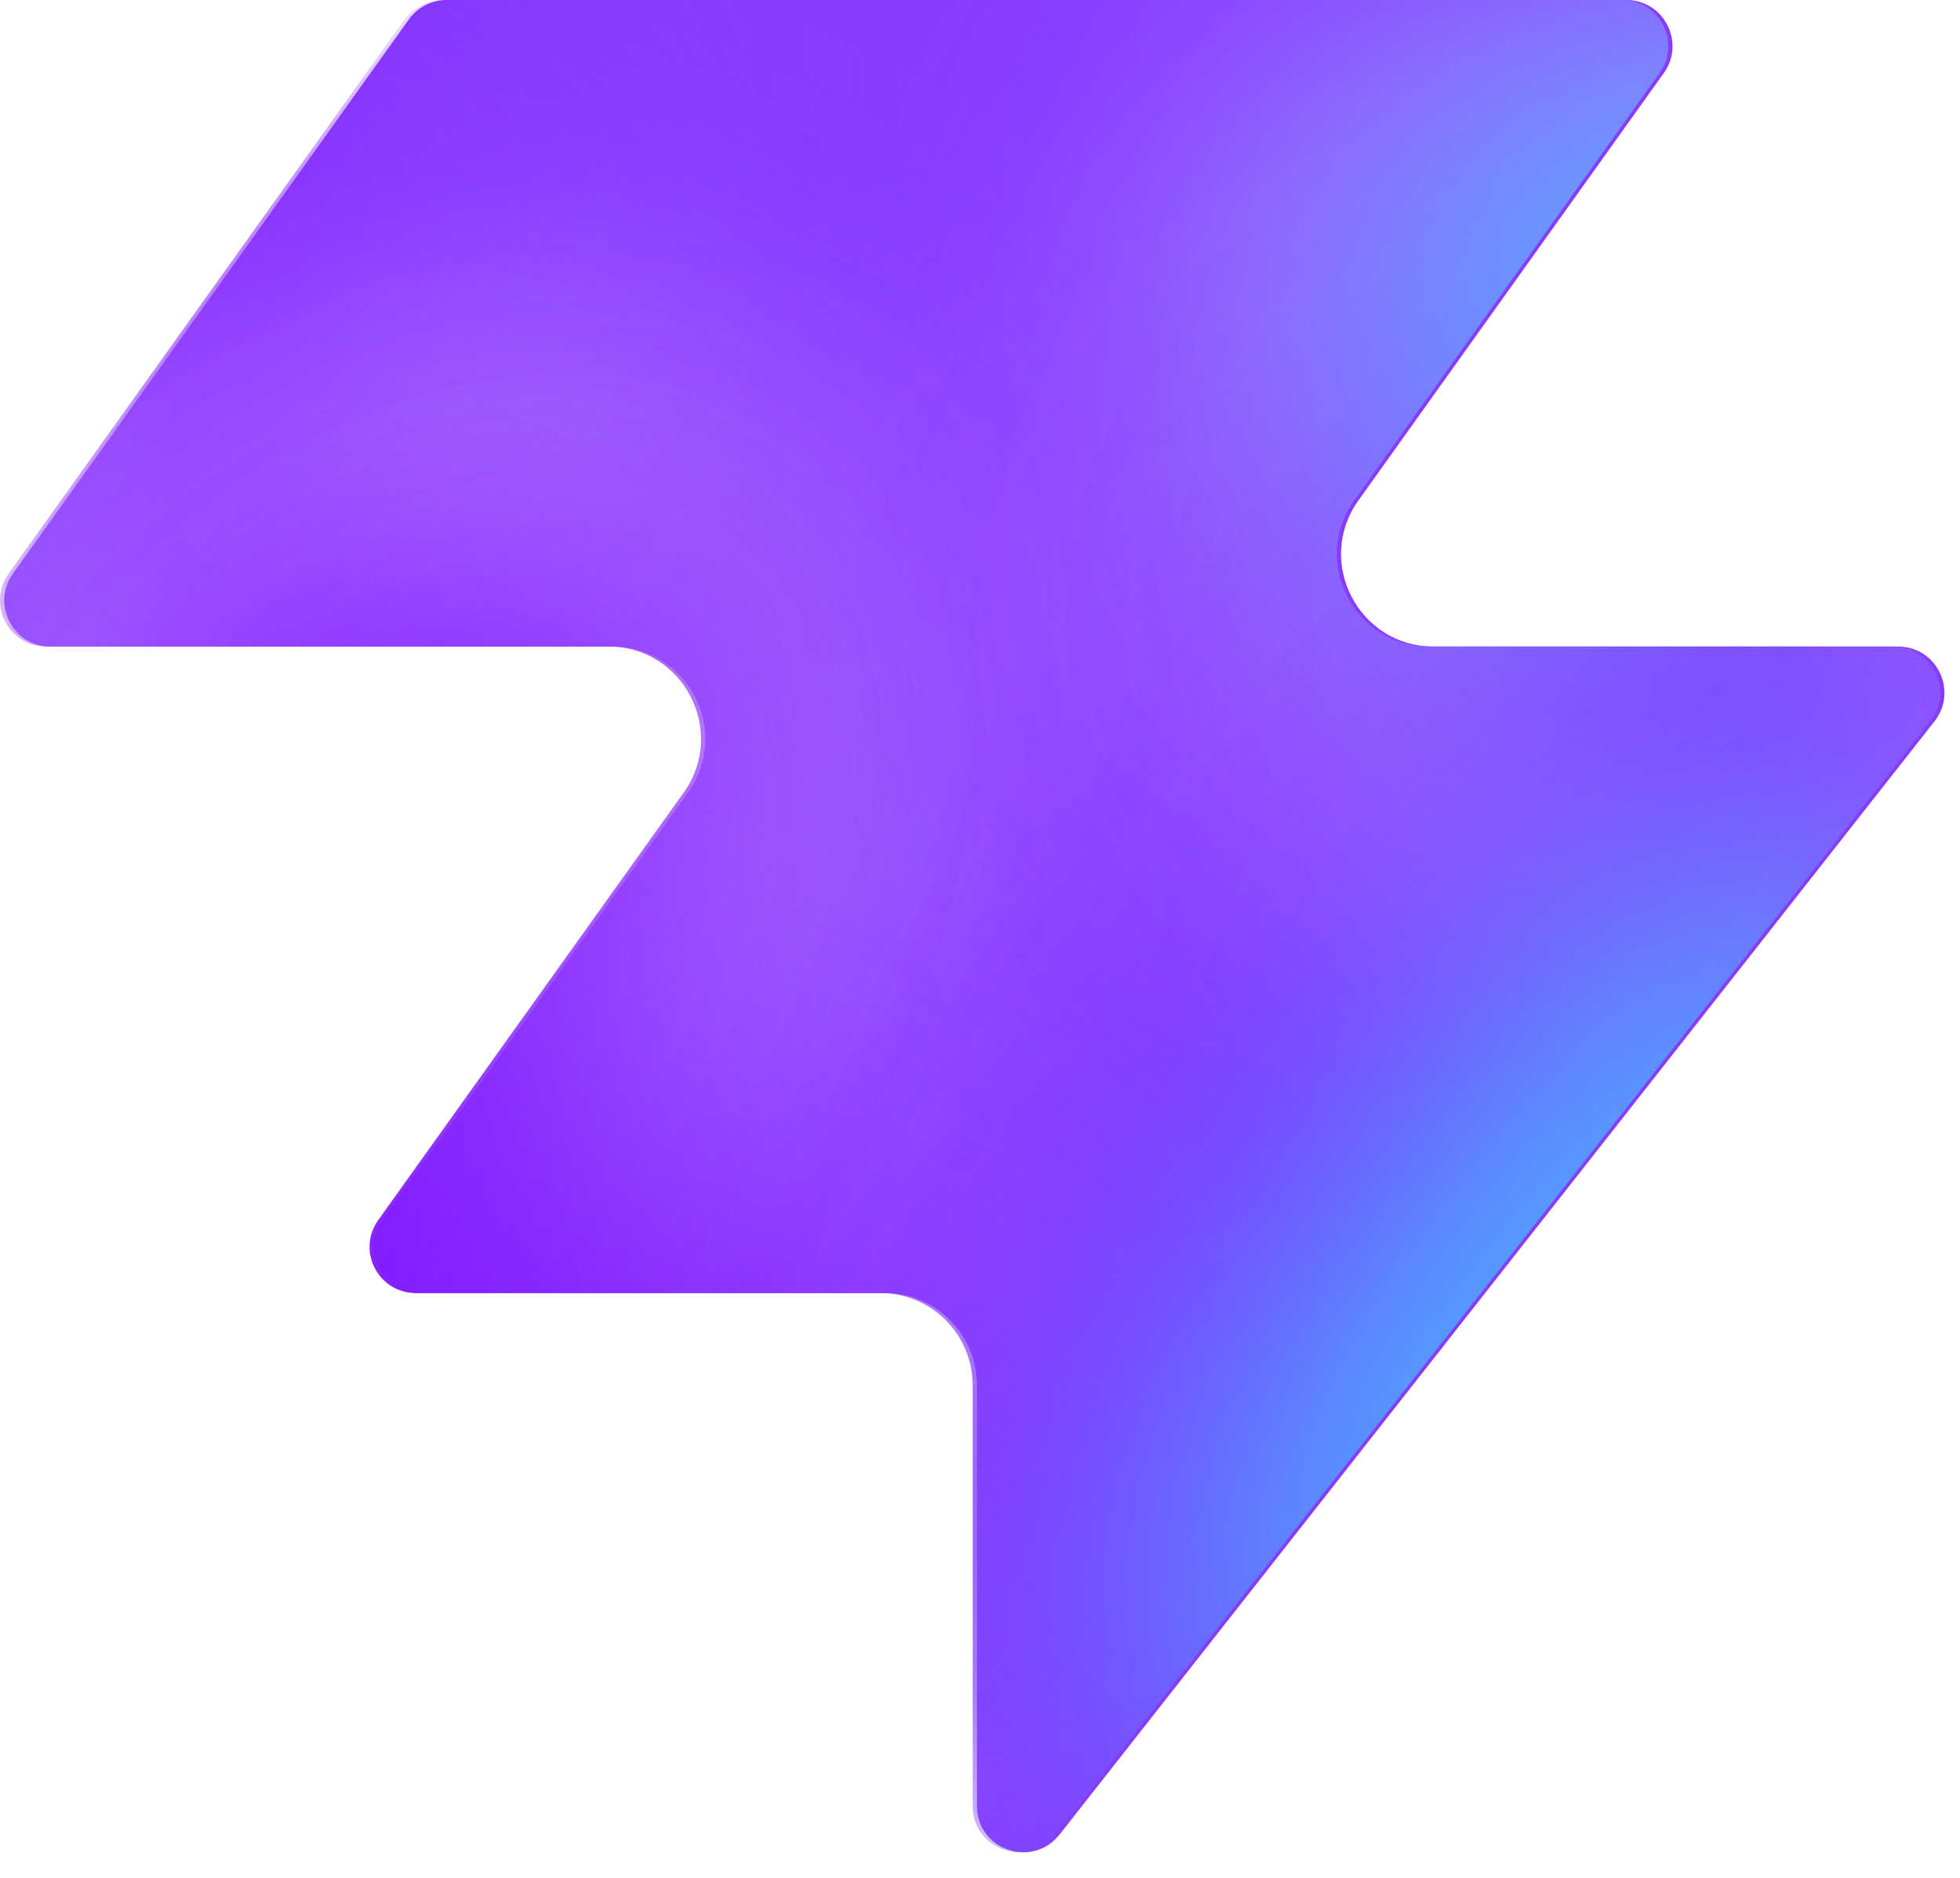
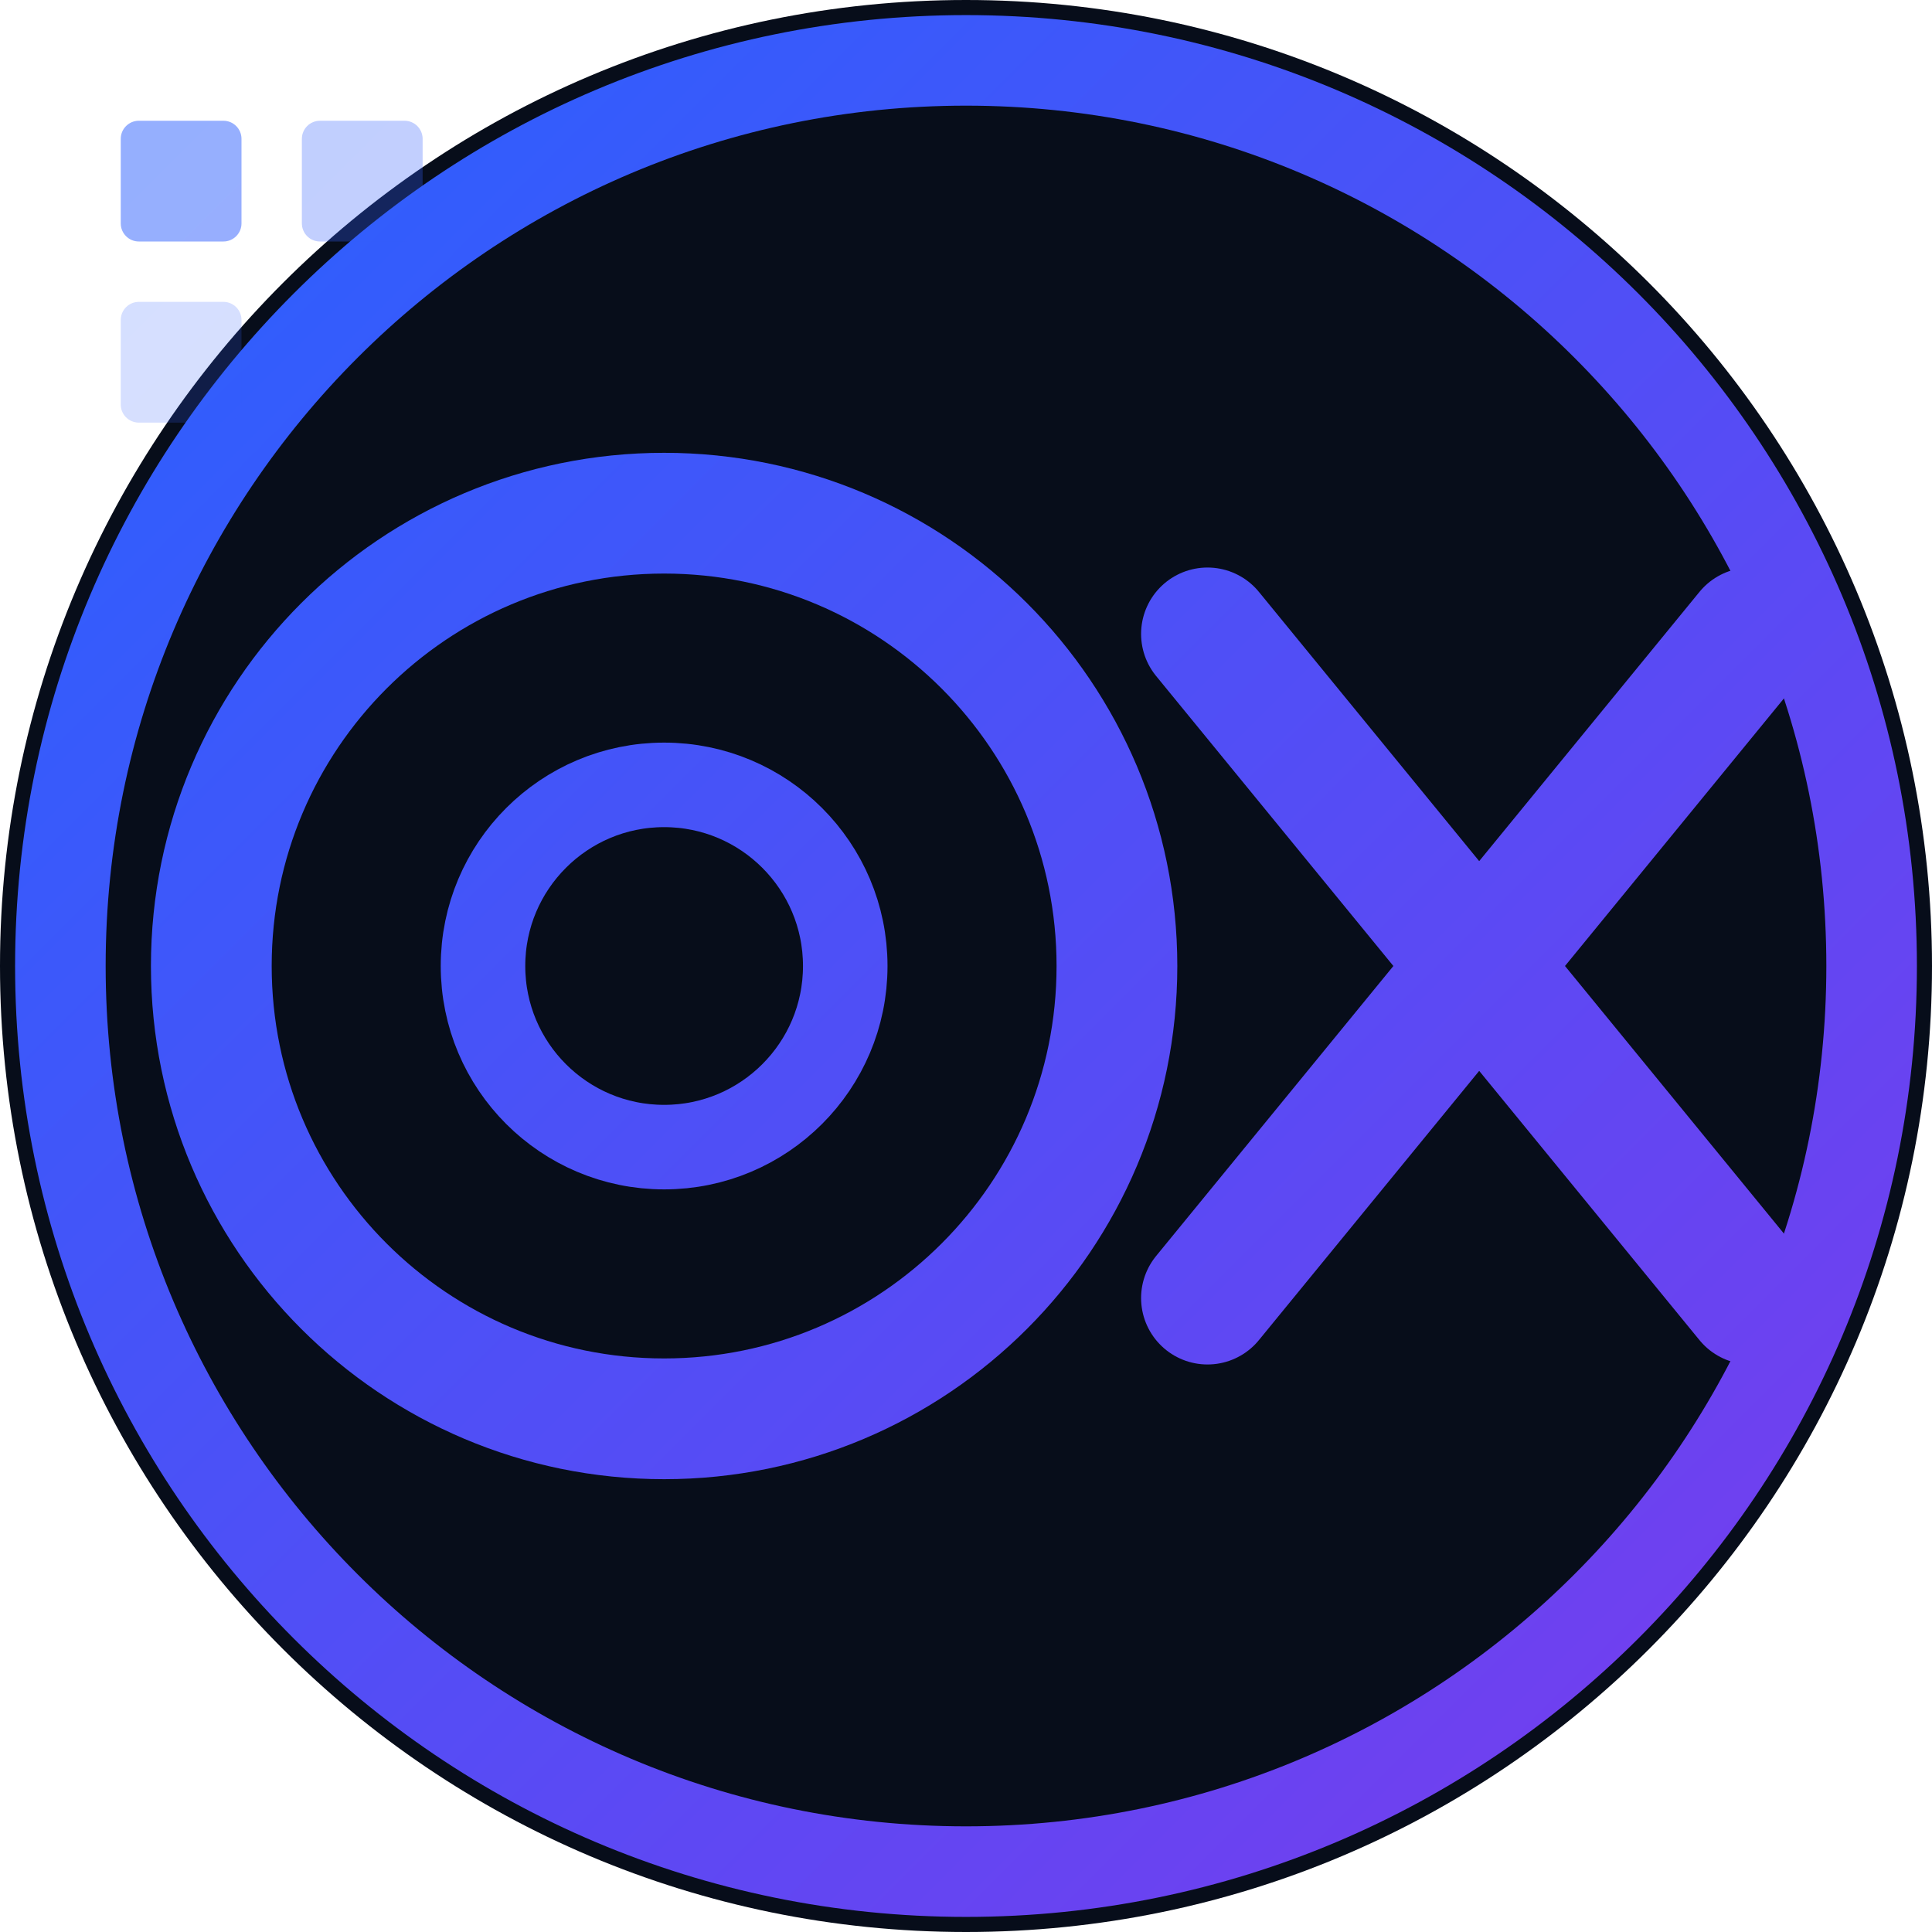
- <svg xmlns="http://www.w3.org/2000/svg" width="48" height="46" fill="none" viewBox="0 0 48 46">
-   <path fill="#863bff" d="M25.946 44.938c-.664.845-2.021.375-2.021-.698V33.937a2.26 2.26 0 0 0-2.262-2.262H10.287c-.92 0-1.456-1.04-.92-1.788l7.48-10.471c1.07-1.497 0-3.578-1.842-3.578H1.237c-.92 0-1.456-1.04-.92-1.788L10.013.474c.214-.297.556-.474.92-.474h28.894c.92 0 1.456 1.04.92 1.788l-7.48 10.471c-1.07 1.498 0 3.579 1.842 3.579h11.377c.943 0 1.473 1.088.89 1.83L25.947 44.94z" style="fill:#863bff;fill:color(display-p3 .525 .23 1);fill-opacity:1" />
-   <mask id="a" width="48" height="46" x="0" y="0" maskUnits="userSpaceOnUse" style="mask-type:alpha">
-     <path fill="#000" d="M25.842 44.938c-.664.844-2.021.375-2.021-.698V33.937a2.26 2.26 0 0 0-2.262-2.262H10.183c-.92 0-1.456-1.04-.92-1.788l7.48-10.471c1.07-1.498 0-3.579-1.842-3.579H1.133c-.92 0-1.456-1.04-.92-1.787L9.91.473c.214-.297.556-.474.92-.474h28.894c.92 0 1.456 1.04.92 1.788l-7.48 10.471c-1.07 1.498 0 3.578 1.842 3.578h11.377c.943 0 1.473 1.088.89 1.832L25.843 44.94z" style="fill:#000;fill-opacity:1" />
-   </mask>
-   <g mask="url(#a)">
-     <g filter="url(#b)">
-       <ellipse cx="5.508" cy="14.704" fill="#ede6ff" rx="5.508" ry="14.704" style="fill:#ede6ff;fill:color(display-p3 .927 .903 1);fill-opacity:1" transform="matrix(.00324 1 1 -.00324 -4.47 31.516)" />
-     </g>
-     <g filter="url(#c)">
-       <ellipse cx="10.399" cy="29.851" fill="#ede6ff" rx="10.399" ry="29.851" style="fill:#ede6ff;fill:color(display-p3 .927 .903 1);fill-opacity:1" transform="matrix(.00324 1 1 -.00324 -39.328 7.883)" />
-     </g>
-     <g filter="url(#d)">
-       <ellipse cx="5.508" cy="30.487" fill="#7e14ff" rx="5.508" ry="30.487" style="fill:#7e14ff;fill:color(display-p3 .492 .077 1);fill-opacity:1" transform="rotate(89.814 -25.913 -14.639)scale(1 -1)" />
-     </g>
-     <g filter="url(#e)">
-       <ellipse cx="5.508" cy="30.599" fill="#7e14ff" rx="5.508" ry="30.599" style="fill:#7e14ff;fill:color(display-p3 .492 .077 1);fill-opacity:1" transform="rotate(89.814 -32.644 -3.334)scale(1 -1)" />
-     </g>
-     <g filter="url(#f)">
-       <ellipse cx="5.508" cy="30.599" fill="#7e14ff" rx="5.508" ry="30.599" style="fill:#7e14ff;fill:color(display-p3 .492 .077 1);fill-opacity:1" transform="matrix(.00324 1 1 -.00324 -34.34 30.47)" />
-     </g>
-     <g filter="url(#g)">
-       <ellipse cx="14.072" cy="22.078" fill="#ede6ff" rx="14.072" ry="22.078" style="fill:#ede6ff;fill:color(display-p3 .927 .903 1);fill-opacity:1" transform="rotate(93.35 24.506 48.493)scale(-1 1)" />
-     </g>
-     <g filter="url(#h)">
-       <ellipse cx="3.47" cy="21.501" fill="#7e14ff" rx="3.47" ry="21.501" style="fill:#7e14ff;fill:color(display-p3 .492 .077 1);fill-opacity:1" transform="rotate(89.009 28.708 47.59)scale(-1 1)" />
-     </g>
-     <g filter="url(#i)">
-       <ellipse cx="3.47" cy="21.501" fill="#7e14ff" rx="3.47" ry="21.501" style="fill:#7e14ff;fill:color(display-p3 .492 .077 1);fill-opacity:1" transform="rotate(89.009 28.708 47.59)scale(-1 1)" />
-     </g>
-     <g filter="url(#j)">
-       <ellipse cx=".387" cy="8.972" fill="#7e14ff" rx="4.407" ry="29.108" style="fill:#7e14ff;fill:color(display-p3 .492 .077 1);fill-opacity:1" transform="rotate(39.51 .387 8.972)" />
-     </g>
-     <g filter="url(#k)">
-       <ellipse cx="47.523" cy="-6.092" fill="#7e14ff" rx="4.407" ry="29.108" style="fill:#7e14ff;fill:color(display-p3 .492 .077 1);fill-opacity:1" transform="rotate(37.892 47.523 -6.092)" />
-     </g>
-     <g filter="url(#l)">
-       <ellipse cx="41.412" cy="6.333" fill="#47bfff" rx="5.971" ry="9.665" style="fill:#47bfff;fill:color(display-p3 .28 .748 1);fill-opacity:1" transform="rotate(37.892 41.412 6.333)" />
-     </g>
-     <g filter="url(#m)">
-       <ellipse cx="-1.879" cy="38.332" fill="#7e14ff" rx="4.407" ry="29.108" style="fill:#7e14ff;fill:color(display-p3 .492 .077 1);fill-opacity:1" transform="rotate(37.892 -1.88 38.332)" />
-     </g>
-     <g filter="url(#n)">
-       <ellipse cx="-1.879" cy="38.332" fill="#7e14ff" rx="4.407" ry="29.108" style="fill:#7e14ff;fill:color(display-p3 .492 .077 1);fill-opacity:1" transform="rotate(37.892 -1.88 38.332)" />
-     </g>
-     <g filter="url(#o)">
-       <ellipse cx="35.651" cy="29.907" fill="#7e14ff" rx="4.407" ry="29.108" style="fill:#7e14ff;fill:color(display-p3 .492 .077 1);fill-opacity:1" transform="rotate(37.892 35.651 29.907)" />
-     </g>
-     <g filter="url(#p)">
-       <ellipse cx="38.418" cy="32.4" fill="#47bfff" rx="5.971" ry="15.297" style="fill:#47bfff;fill:color(display-p3 .28 .748 1);fill-opacity:1" transform="rotate(37.892 38.418 32.4)" />
-     </g>
-   </g>
+ <svg xmlns="http://www.w3.org/2000/svg" viewBox="0 0 32 32" fill="none">
  <defs>
-     <filter id="b" width="60.045" height="41.654" x="-19.77" y="16.149" color-interpolation-filters="sRGB" filterUnits="userSpaceOnUse">
-       <feFlood flood-opacity="0" result="BackgroundImageFix" />
-       <feBlend in="SourceGraphic" in2="BackgroundImageFix" result="shape" />
-       <feGaussianBlur result="effect1_foregroundBlur_2002_17158" stdDeviation="7.659" />
-     </filter>
-     <filter id="c" width="90.34" height="51.437" x="-54.613" y="-7.533" color-interpolation-filters="sRGB" filterUnits="userSpaceOnUse">
-       <feFlood flood-opacity="0" result="BackgroundImageFix" />
-       <feBlend in="SourceGraphic" in2="BackgroundImageFix" result="shape" />
-       <feGaussianBlur result="effect1_foregroundBlur_2002_17158" stdDeviation="7.659" />
-     </filter>
-     <filter id="d" width="79.355" height="29.4" x="-49.64" y="2.03" color-interpolation-filters="sRGB" filterUnits="userSpaceOnUse">
-       <feFlood flood-opacity="0" result="BackgroundImageFix" />
-       <feBlend in="SourceGraphic" in2="BackgroundImageFix" result="shape" />
-       <feGaussianBlur result="effect1_foregroundBlur_2002_17158" stdDeviation="4.596" />
-     </filter>
-     <filter id="e" width="79.579" height="29.4" x="-45.045" y="20.029" color-interpolation-filters="sRGB" filterUnits="userSpaceOnUse">
-       <feFlood flood-opacity="0" result="BackgroundImageFix" />
-       <feBlend in="SourceGraphic" in2="BackgroundImageFix" result="shape" />
-       <feGaussianBlur result="effect1_foregroundBlur_2002_17158" stdDeviation="4.596" />
-     </filter>
-     <filter id="f" width="79.579" height="29.4" x="-43.513" y="21.178" color-interpolation-filters="sRGB" filterUnits="userSpaceOnUse">
-       <feFlood flood-opacity="0" result="BackgroundImageFix" />
-       <feBlend in="SourceGraphic" in2="BackgroundImageFix" result="shape" />
-       <feGaussianBlur result="effect1_foregroundBlur_2002_17158" stdDeviation="4.596" />
-     </filter>
-     <filter id="g" width="74.749" height="58.852" x="15.756" y="-17.901" color-interpolation-filters="sRGB" filterUnits="userSpaceOnUse">
-       <feFlood flood-opacity="0" result="BackgroundImageFix" />
-       <feBlend in="SourceGraphic" in2="BackgroundImageFix" result="shape" />
-       <feGaussianBlur result="effect1_foregroundBlur_2002_17158" stdDeviation="7.659" />
-     </filter>
-     <filter id="h" width="61.377" height="25.362" x="23.548" y="2.284" color-interpolation-filters="sRGB" filterUnits="userSpaceOnUse">
-       <feFlood flood-opacity="0" result="BackgroundImageFix" />
-       <feBlend in="SourceGraphic" in2="BackgroundImageFix" result="shape" />
-       <feGaussianBlur result="effect1_foregroundBlur_2002_17158" stdDeviation="4.596" />
-     </filter>
-     <filter id="i" width="61.377" height="25.362" x="23.548" y="2.284" color-interpolation-filters="sRGB" filterUnits="userSpaceOnUse">
-       <feFlood flood-opacity="0" result="BackgroundImageFix" />
-       <feBlend in="SourceGraphic" in2="BackgroundImageFix" result="shape" />
-       <feGaussianBlur result="effect1_foregroundBlur_2002_17158" stdDeviation="4.596" />
-     </filter>
-     <filter id="j" width="56.045" height="63.649" x="-27.636" y="-22.853" color-interpolation-filters="sRGB" filterUnits="userSpaceOnUse">
-       <feFlood flood-opacity="0" result="BackgroundImageFix" />
-       <feBlend in="SourceGraphic" in2="BackgroundImageFix" result="shape" />
-       <feGaussianBlur result="effect1_foregroundBlur_2002_17158" stdDeviation="4.596" />
-     </filter>
-     <filter id="k" width="54.814" height="64.646" x="20.116" y="-38.415" color-interpolation-filters="sRGB" filterUnits="userSpaceOnUse">
-       <feFlood flood-opacity="0" result="BackgroundImageFix" />
-       <feBlend in="SourceGraphic" in2="BackgroundImageFix" result="shape" />
-       <feGaussianBlur result="effect1_foregroundBlur_2002_17158" stdDeviation="4.596" />
-     </filter>
-     <filter id="l" width="33.541" height="35.313" x="24.641" y="-11.323" color-interpolation-filters="sRGB" filterUnits="userSpaceOnUse">
-       <feFlood flood-opacity="0" result="BackgroundImageFix" />
-       <feBlend in="SourceGraphic" in2="BackgroundImageFix" result="shape" />
-       <feGaussianBlur result="effect1_foregroundBlur_2002_17158" stdDeviation="4.596" />
-     </filter>
-     <filter id="m" width="54.814" height="64.646" x="-29.286" y="6.009" color-interpolation-filters="sRGB" filterUnits="userSpaceOnUse">
-       <feFlood flood-opacity="0" result="BackgroundImageFix" />
-       <feBlend in="SourceGraphic" in2="BackgroundImageFix" result="shape" />
-       <feGaussianBlur result="effect1_foregroundBlur_2002_17158" stdDeviation="4.596" />
-     </filter>
-     <filter id="n" width="54.814" height="64.646" x="-29.286" y="6.009" color-interpolation-filters="sRGB" filterUnits="userSpaceOnUse">
-       <feFlood flood-opacity="0" result="BackgroundImageFix" />
-       <feBlend in="SourceGraphic" in2="BackgroundImageFix" result="shape" />
-       <feGaussianBlur result="effect1_foregroundBlur_2002_17158" stdDeviation="4.596" />
-     </filter>
-     <filter id="o" width="54.814" height="64.646" x="8.244" y="-2.416" color-interpolation-filters="sRGB" filterUnits="userSpaceOnUse">
-       <feFlood flood-opacity="0" result="BackgroundImageFix" />
-       <feBlend in="SourceGraphic" in2="BackgroundImageFix" result="shape" />
-       <feGaussianBlur result="effect1_foregroundBlur_2002_17158" stdDeviation="4.596" />
-     </filter>
-     <filter id="p" width="39.409" height="43.623" x="18.713" y="10.588" color-interpolation-filters="sRGB" filterUnits="userSpaceOnUse">
-       <feFlood flood-opacity="0" result="BackgroundImageFix" />
-       <feBlend in="SourceGraphic" in2="BackgroundImageFix" result="shape" />
-       <feGaussianBlur result="effect1_foregroundBlur_2002_17158" stdDeviation="4.596" />
-     </filter>
+     <linearGradient id="g" x1="0" y1="0" x2="32" y2="32" gradientUnits="userSpaceOnUse">
+       <stop offset="0%" stop-color="#2563FF" />
+       <stop offset="100%" stop-color="#7C3AED" />
+     </linearGradient>
+     <clipPath id="clip">
+       <circle cx="16" cy="16" r="15" />
+     </clipPath>
  </defs>
+   <circle cx="16" cy="16" r="16" fill="#070d1a" />
+   <circle cx="16" cy="16" r="15" stroke="url(#g)" stroke-width="1.5" fill="none" />
+   <circle cx="11" cy="16" r="7.5" stroke="url(#g)" stroke-width="2" clip-path="url(#clip)" />
+   <circle cx="11" cy="16" r="3" stroke="url(#g)" stroke-width="1.4" clip-path="url(#clip)" />
+   <line x1="20" y1="10.5" x2="29" y2="21.5" stroke="url(#g)" stroke-width="2.2" stroke-linecap="round" clip-path="url(#clip)" />
+   <line x1="29" y1="10.5" x2="20" y2="21.5" stroke="url(#g)" stroke-width="2.2" stroke-linecap="round" clip-path="url(#clip)" />
+   <rect x="2" y="2" width="2" height="2" fill="url(#g)" rx="0.3" opacity="0.5" />
+   <rect x="5" y="2" width="2" height="2" fill="url(#g)" rx="0.3" opacity="0.3" />
+   <rect x="2" y="5" width="2" height="2" fill="url(#g)" rx="0.3" opacity="0.2" />
</svg>
